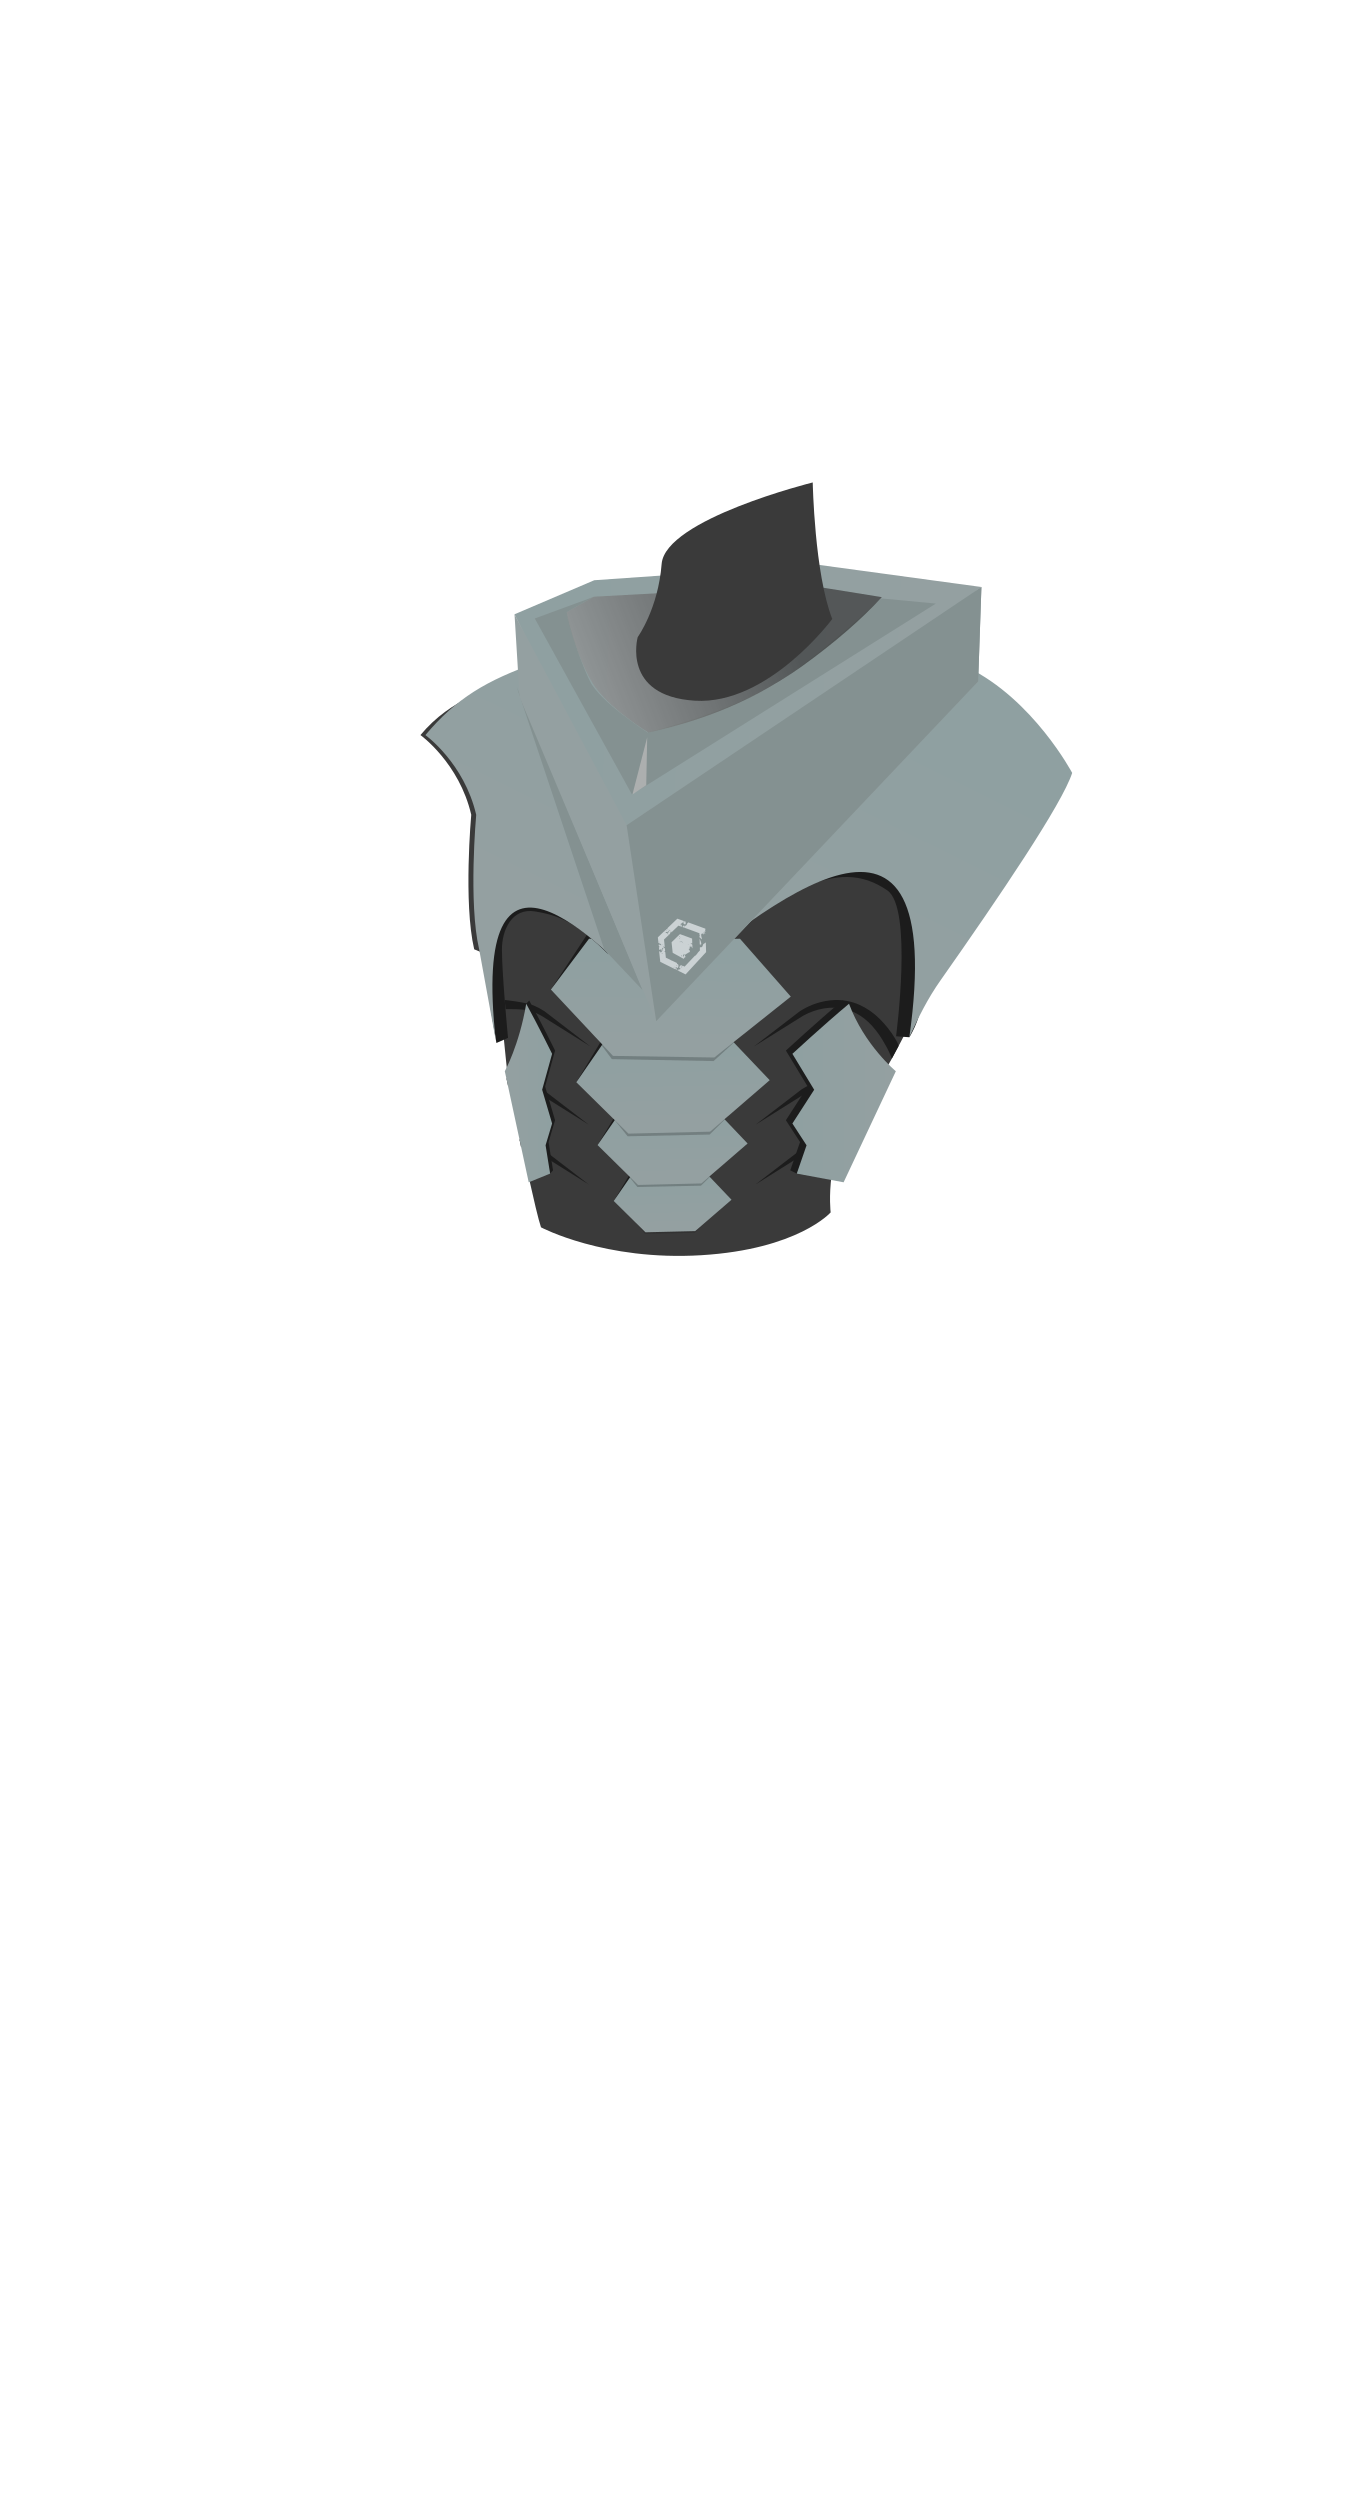
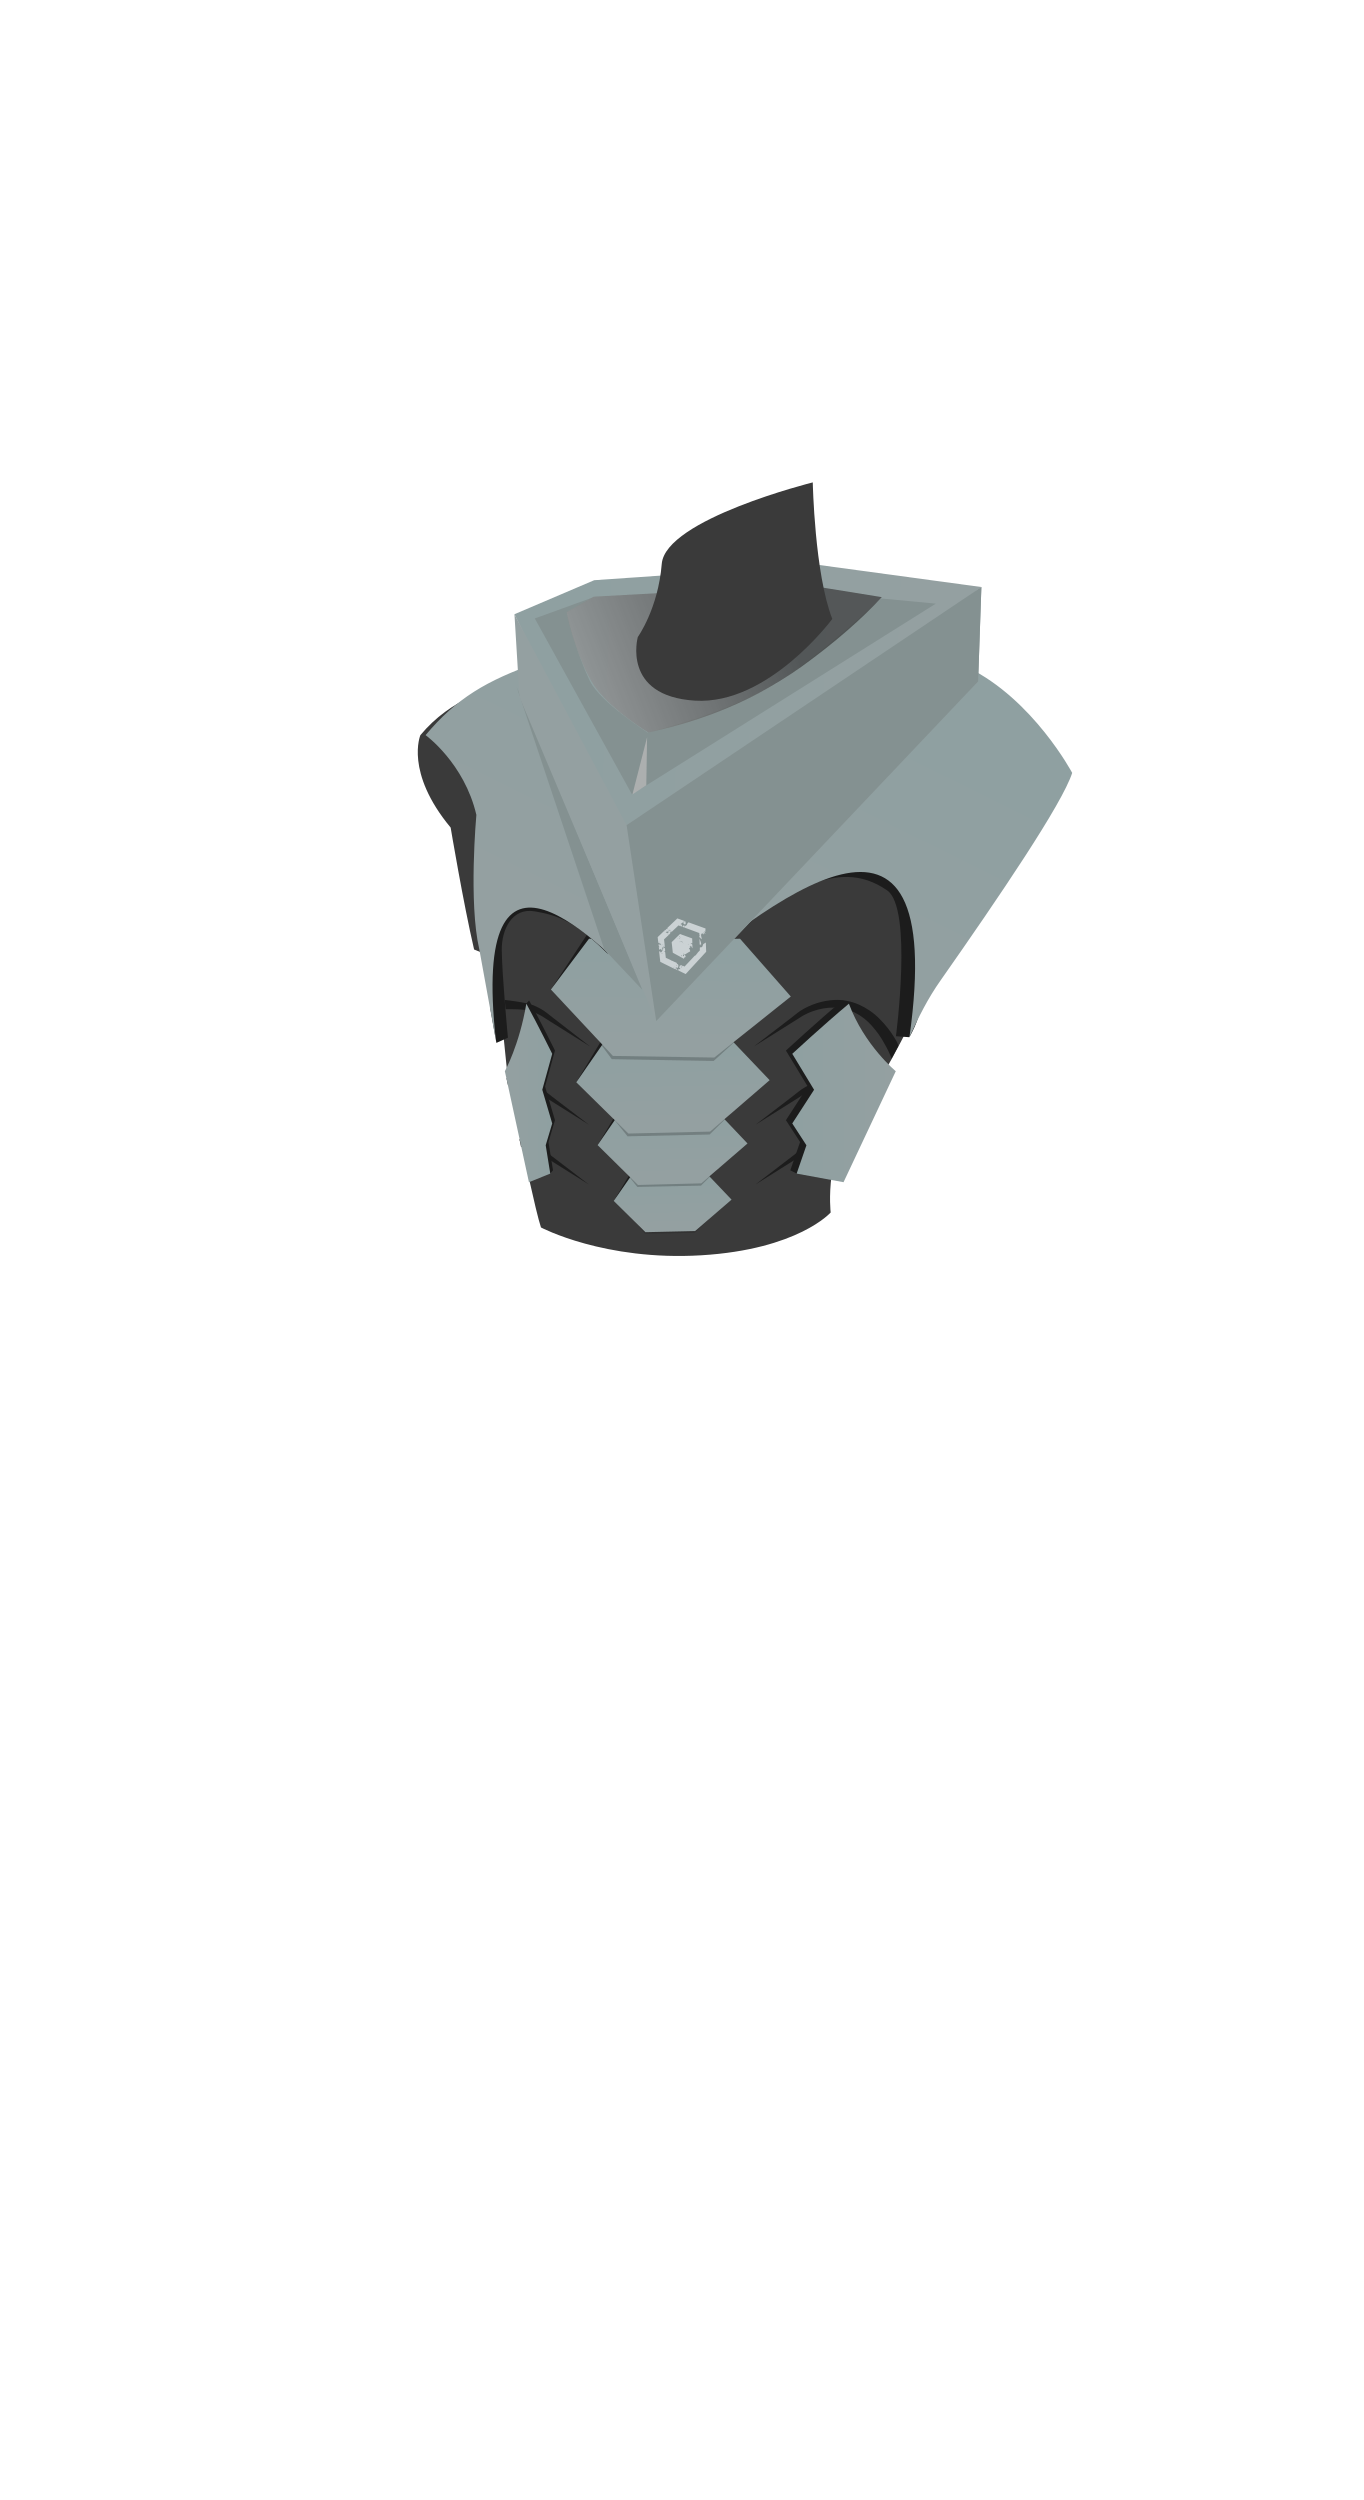
- <svg xmlns="http://www.w3.org/2000/svg" xmlns:xlink="http://www.w3.org/1999/xlink" viewBox="0 0 837.97 1536.05">
-   <defs>
-     <style>.cls-1{fill:none;}.cls-2{fill:#3a3a3a;}.cls-10,.cls-11,.cls-12,.cls-13,.cls-14,.cls-15,.cls-16,.cls-17,.cls-2,.cls-4,.cls-5,.cls-6,.cls-7,.cls-8,.cls-9{fill-rule:evenodd;}.cls-3,.cls-4,.cls-5{fill:#1c1c1c;}.cls-4{opacity:0.25;}.cls-6{fill:url(#linear-gradient);}.cls-7{fill:url(#linear-gradient-2);}.cls-8{fill:url(#linear-gradient-3);}.cls-9{fill:url(#linear-gradient-4);}.cls-10{fill:url(#linear-gradient-5);}.cls-11{fill:url(#linear-gradient-6);}.cls-12{fill:#849191;}.cls-13{fill:#c6c2c2;}.cls-13,.cls-18{opacity:0.61;}.cls-14{fill:#94a0a1;}.cls-15{opacity:0.71;fill:url(#linear-gradient-7);}.cls-16{fill:url(#linear-gradient-8);}.cls-17{fill:url(#linear-gradient-9);}.cls-19{fill:#f8fbff;}</style>
-     <linearGradient id="linear-gradient" x1="410.45" y1="725.95" x2="410.03" y2="752.33" gradientTransform="matrix(1, -0.04, 0.04, 1, -26.15, 16.94)" gradientUnits="userSpaceOnUse">
-       <stop offset="0" stop-color="#8fa0a1" />
-       <stop offset="1" stop-color="#94a0a1" />
-     </linearGradient>
-     <linearGradient id="linear-gradient-2" x1="411.86" y1="688.34" x2="411.32" y2="721.94" xlink:href="#linear-gradient" />
-     <linearGradient id="linear-gradient-3" x1="413.74" y1="645.34" x2="413.05" y2="688.66" xlink:href="#linear-gradient" />
-     <linearGradient id="linear-gradient-4" x1="412.56" y1="586.47" x2="411.69" y2="640.23" gradientTransform="matrix(1, 0, 0, 1, 0, 0)" xlink:href="#linear-gradient" />
-     <linearGradient id="linear-gradient-5" x1="487.73" y1="407.91" x2="395.79" y2="594.03" gradientTransform="matrix(1, 0, 0, 1, 0, 0)" xlink:href="#linear-gradient" />
-     <linearGradient id="linear-gradient-6" x1="350.16" y1="431.04" x2="572.19" y2="440.39" gradientTransform="matrix(1, 0, 0, 1, 0, 0)" xlink:href="#linear-gradient" />
-     <linearGradient id="linear-gradient-7" x1="477.82" y1="372.65" x2="338.38" y2="427.27" gradientUnits="userSpaceOnUse">
-       <stop offset="0" stop-color="#3a3a3a" />
-       <stop offset="1" stop-color="#a1a1a1" />
-     </linearGradient>
-     <linearGradient id="linear-gradient-8" x1="486.86" y1="671.57" x2="550.42" y2="671.57" gradientTransform="matrix(1, 0, 0, 1, 0, 0)" xlink:href="#linear-gradient" />
-     <linearGradient id="linear-gradient-9" x1="409.92" y1="671.57" x2="438.98" y2="671.57" gradientTransform="matrix(-1, 0, 0, 1, 749.14, 0)" xlink:href="#linear-gradient" />
-   </defs>
-   <g id="Layer_2" data-name="Layer 2">
+ <svg xmlns="http://www.w3.org/2000/svg" version="1.1" id="Layer_1" x="0px" y="0px" viewBox="0 0 838 1536.1" style="enable-background:new 0 0 838 1536.1;" xml:space="preserve">
+   <style type="text/css">
+ 	.st0{fill:none;}
+ 	.st1{fill-rule:evenodd;clip-rule:evenodd;fill:#3A3A3A;}
+ 	.st2{fill:#1C1C1C;}
+ 	.st3{opacity:0.25;fill-rule:evenodd;clip-rule:evenodd;fill:#1C1C1C;enable-background:new    ;}
+ 	.st4{fill-rule:evenodd;clip-rule:evenodd;fill:#1C1C1C;}
+ 	.st5{fill-rule:evenodd;clip-rule:evenodd;fill:url(#SVGID_1_);}
+ 	.st6{fill-rule:evenodd;clip-rule:evenodd;fill:url(#SVGID_00000179610358075864078070000009255043810390270357_);}
+ 	.st7{fill-rule:evenodd;clip-rule:evenodd;fill:url(#SVGID_00000183947164046003140050000009867891028772215981_);}
+ 	.st8{fill-rule:evenodd;clip-rule:evenodd;fill:url(#SVGID_00000137119921839839766610000014174718774943194784_);}
+ 	.st9{fill-rule:evenodd;clip-rule:evenodd;fill:url(#SVGID_00000075155127852703977390000007660785509727750282_);}
+ 	.st10{fill-rule:evenodd;clip-rule:evenodd;fill:url(#SVGID_00000097498419000246213340000010612098254511346837_);}
+ 	.st11{fill-rule:evenodd;clip-rule:evenodd;fill:#849191;}
+ 	.st12{opacity:0.61;fill-rule:evenodd;clip-rule:evenodd;fill:#C6C2C2;enable-background:new    ;}
+ 	.st13{fill-rule:evenodd;clip-rule:evenodd;fill:#94A0A1;}
+ 	
+ 		.st14{opacity:0.71;fill-rule:evenodd;clip-rule:evenodd;fill:url(#SVGID_00000067227144561260711190000003055527908600903832_);enable-background:new    ;}
+ 	.st15{fill-rule:evenodd;clip-rule:evenodd;fill:url(#SVGID_00000016757690161599408240000007399924126152208553_);}
+ 	.st16{fill-rule:evenodd;clip-rule:evenodd;fill:url(#SVGID_00000139973129516088905980000007596069410620854197_);}
+ 	.st17{opacity:0.61;}
+ 	.st18{fill:#F8FBFF;}
+ </style>
+   <g id="Layer_2_00000085231146985066519760000000551844946720623776_">
    <g id="base">
-       <rect class="cls-1" x="0.32" width="837.33" height="1536.05" />
+       <rect x="0.3" class="st0" width="837.3" height="1536.1" />
    </g>
    <g id="chest_08">
-       <path class="cls-2" d="M655.72,474.86c-6.12,19-44.68,75.93-80.83,127.37-15.89,22.6-26.32,53.6-45.09,75.39-24.2,28.1-19.43,67.31-19.43,67.31s-20,22.68-79.5,26.3-98.47-17.14-98.47-17.14c-3.19-9.41-12.3-52.83-12.3-52.83l-3.91-31.48-4.09-6.51-7.57-74.47-13.18-5.53c-6.71-28.76-1.81-82.64-1.81-82.64-7.35-31.85-31.21-49-31.21-49,19-22.68,42.23-28.81,73.48-39.83,19.94-7.05,38.85-18.17,49.87-25.28L384,385c3.38-2.21,11.24-3.43,11.24-3.43s-7.22,9.3-5.36,18.27,14.11,33.85,56.19,23,57.76-57.31,57.76-57.31,8.82,5.14,13,8.72c13.13,11.41,38.36,28.8,69.07,43.7C626.33,437.53,655.72,474.86,655.72,474.86Z" />
-       <path class="cls-3" d="M463.2,643l22.7-17.43,2.84-2.17,1.42-1.09.71-.55.35-.27.43-.29a42.81,42.81,0,0,1,21.24-6.77,34.75,34.75,0,0,1,15,2.88A41.64,41.64,0,0,1,540.47,626a64,64,0,0,1,9.34,11.8c2.66,4.22,2.22,5,2.22,5l-4.09,7.63a50.32,50.32,0,0,0-4.3-9,57.2,57.2,0,0,0-7.71-11,35.8,35.8,0,0,0-10.35-8.09,29.54,29.54,0,0,0-12.68-3.21,36.8,36.8,0,0,0-13.27,2.19,37.66,37.66,0,0,0-6.2,2.8l-6,3.75Z" />
-       <path class="cls-3" d="M535.79,670.05a20.15,20.15,0,0,0-6.95-4.64,34.76,34.76,0,0,0-15-2.88,42.82,42.82,0,0,0-21.23,6.77l-.43.29-1.06.82-1.42,1.09-2.84,2.18-22.7,17.42,24.23-15.2,6-3.75a37.66,37.66,0,0,1,6.2-2.8,36.78,36.78,0,0,1,13.26-2.19,29.83,29.83,0,0,1,12.69,3.21,20.31,20.31,0,0,1,5.77,4.09Z" />
-       <path class="cls-3" d="M516.83,699.39a11,11,0,0,0-3-.15,42.9,42.9,0,0,0-14.62,3.29A41.34,41.34,0,0,0,492.6,706l-.43.29-.35.27-.71.55-1.42,1.09-2.84,2.17-22.7,17.43,24.23-15.2,6-3.75a37.66,37.66,0,0,1,6.2-2.8,33,33,0,0,1,13.26-2.19l1.27.08Z" />
-       <path class="cls-3" d="M340.08,625.57l-2.83-2.17-1.42-1.09-1.07-.82-.43-.29a40.92,40.92,0,0,0-6.61-3.48c-4.58-1.93-17.67-3.33-17.67-3.33l.65,5.66s11.36-.32,15.65,1.2a37.29,37.29,0,0,1,6.2,2.8l6,3.75L362.78,643Z" />
-       <path class="cls-3" d="M339.13,673.68l-2.83-2.18-1.42-1.09-.71-.55-.36-.27-.43-.29a42.82,42.82,0,0,0-21.23-6.77c-.44,0-.6.05-1,.05.15.25,1,4.58,1,4.58a36.75,36.75,0,0,1,13.26,2.19,37.29,37.29,0,0,1,6.2,2.8l6,3.75,24.23,15.2Z" />
-       <path class="cls-3" d="M339.13,710.38l-2.83-2.17-1.42-1.09-.71-.55-.36-.27-.43-.29a40.92,40.92,0,0,0-6.61-3.48,35.05,35.05,0,0,0-7.67-2.47,29.64,29.64,0,0,1,1,4.63,23.16,23.16,0,0,1,5.26,1.37,37.29,37.29,0,0,1,6.2,2.8l6,3.75,24.23,15.2Z" />
-       <polygon class="cls-4" points="390.79 751.32 396.3 758.14 426.97 757.49 435.55 749.01 390.79 751.32" />
-       <polygon class="cls-5" points="377.09 737.91 387.26 721.02 433.45 720.33 388.85 724.06 377.09 737.91" />
-       <polygon class="cls-6" points="396.59 757.14 377.09 737.91 387.95 722.15 433.45 720.33 449.45 737.14 427.14 756.41 396.59 757.14" />
-       <polygon class="cls-4" points="384.62 720.64 391.63 729.33 430.7 728.51 441.63 717.7 384.62 720.64" />
-       <polygon class="cls-5" points="367.16 703.56 380.12 682.04 438.95 681.16 382.15 685.92 367.16 703.56" />
-       <polygon class="cls-7" points="392.01 728.06 367.16 703.56 381.01 683.48 438.95 681.16 459.34 702.59 430.93 727.13 392.01 728.06" />
-       <polygon class="cls-4" points="376.6 686.95 385.65 698.16 436.01 697.1 450.1 683.16 376.6 686.95" />
-       <polygon class="cls-5" points="354.11 664.95 370.8 637.21 446.64 636.07 373.42 642.2 354.11 664.95" />
-       <polygon class="cls-8" points="386.13 696.53 354.11 664.95 371.95 639.06 446.64 636.07 472.92 663.69 436.29 695.32 386.13 696.53" />
-       <polygon class="cls-4" points="365.28 636.41 375.94 650.76 438.45 651.94 456.61 635.36 365.28 636.41" />
-       <polygon class="cls-5" points="338.48 608 360.56 574.43 454.66 576.79 363.55 580.76 338.48 608" />
-       <polygon class="cls-9" points="376.63 648.76 338.48 608 361.89 576.79 454.66 576.79 485.88 612.34 438.89 649.75 376.63 648.76" />
-       <path class="cls-5" d="M305,640.84l7.15-3.15s-3.64-37.44-3.76-54.05c-.08-12,6-26.15,20.55-23.61s24.17,6.05,45,26.4c0,0-19.15-28.79-49.68-30.73s-22.66,64.78-22.66,64.78Z" />
-       <path class="cls-5" d="M558.73,637.31l-8.16-.61S561,558,545.22,547.11s-31.69-10.7-52.89-1.33c0,0,44.92-27.93,57.25-10.67s16.77,72,16.28,81.87S558.73,637.31,558.73,637.31Z" />
-       <path class="cls-10" d="M658.77,474.9c-6.12,19-44.68,75.93-80.83,127.36-8,11.31-13.59,22.73-19.21,35,24.16-172.91-83.47-85.76-157.8-23.86-33.29-36.13-112.11-117.22-96.31,25.91L294.4,583.31c-6.71-28.76-1.81-82.65-1.81-82.65-7.35-31.84-31.21-49-31.21-49,19-22.69,37.5-33.62,68.76-44.65,19.94-7,43.57-13.36,54.59-20.46l2.35-1.57c3.38-2.2,11.24-3.43,11.24-3.43s-7.22,9.31-5.36,18.28,14.11,33.85,56.19,23,57.76-57.32,57.76-57.32,8.81,5.15,13,8.72c13.13,11.42,43.8,20.93,74.51,35.82C634.82,429.69,658.77,474.9,658.77,474.9Z" />
-       <polygon class="cls-11" points="316.13 377.43 386.83 523.07 603 360.67 502.22 346.95 365.14 356.5 316.13 377.43" />
-       <polygon class="cls-12" points="371.26 583.41 317.43 421.9 394.73 608.25 371.26 583.41" />
-       <path class="cls-12" d="M575,370.85l-33.8-3.2a589,589,0,0,1-55.05,46.19C455.37,436.47,397.82,450,397.82,450s-29.15-18.67-35.4-31.58c-9-18.6-14.2-42.25-14.2-42.25l16.69-9.53L328.58,380l59.7,108.14Z" />
-       <polygon class="cls-13" points="388.59 488.12 397.65 453.03 397.06 482.45 388.59 488.12" />
-       <polygon class="cls-14" points="403.17 627.44 319.25 428.33 316.13 377.43 385.01 507.02 603 360.67 601 418.67 403.17 627.44" />
-       <path class="cls-15" d="M348.22,376.15l16.69-9.53,93.26-5.08,47.69-.44,35.95,5.79c-11.95,13.11-28.48,27.67-49,42.45-35.33,25.37-70.65,35.48-94.4,40.74-8.26-5-26.73-18-34.2-30.17C356.2,407,349.35,384.53,348.22,376.15Z" />
-       <polyline class="cls-12" points="385.01 507.02 603 360.67 601 418.67 403.17 627.44" />
-       <path class="cls-2" d="M499.36,296.42s1.06,56,12,83.89c0,0-39.22,53-84.43,50.21s-35.1-39.08-35.1-39.08,12.55-17.35,14.69-44.91S499.36,296.42,499.36,296.42Z" />
-       <path class="cls-5" d="M521.65,616.72s-2.51-1.24-4-2c-16,13.38-34.79,30.77-34.79,30.77l13.38,22.08-13.38,20.74,8.7,13.38-6,17.39,4,2L501,700.89Z" />
-       <path class="cls-16" d="M550.42,658.19s-19.4-16.05-28.77-41.47c-16,13.38-34.79,30.77-34.79,30.77l13.38,22.08-13.38,20.74,8.7,13.38-6,17.39,28.77,5.35Z" />
-       <path class="cls-5" d="M323.32,616.72l1.83-2c7.34,13.38,15.9,30.77,15.9,30.77l-6.12,22.08,6.12,20.74-4,13.38,2.75,17.39-1.83,2-5.23-20.19Z" />
-       <path class="cls-17" d="M310.16,658.19s8.88-16.05,13.16-41.47c7.34,13.38,15.9,30.77,15.9,30.77l-6.11,22.08,6.11,20.74-4,13.38L338,721.08l-13.15,5.35Z" />
-       <g class="cls-18">
-         <path class="cls-19" d="M421.19,568.42c.2-.07.33-.09,0,0Z" />
-         <path class="cls-19" d="M420.7,566.41c-.24.26-.82.07-1,.57.33.22.44.86,1.1,1,.95-.22.21-1,.53-1.66l-.83-.3a.68.68,0,0,0-.25.54Z" />
-         <path class="cls-19" d="M429.94,580.09c.11.33.22.63.31.86l.19-.85.42.17c.21-.8-.51-2.48-1-3.56Z" />
-         <path class="cls-19" d="M433.67,579.35l0-.53a1.88,1.88,0,0,1-.3.52A.88.88,0,0,1,433.67,579.35Z" />
-         <path class="cls-19" d="M420.73,569.25c.22-.59-.42-.37-.76-.67l0,.49c-.25-.06-.1-.4-.34-.3,0,.23-.21.51-.29.82l.85.31s0,0,.05,0l0,0,9.51,3.49,0,1c.35.29.15.39.09.83a.84.84,0,0,1,0,.3,2.51,2.51,0,0,1,0-.3.11.11,0,0,0-.07-.09l0,.76a3.21,3.21,0,0,1,1.2,1.27c.82-.7-.77-2.31.16-2.9l-.53,0c.08-.28,1-.71.69-.84.44.14,1.26.7,1.27,1l-.32-1.7c0,.2.93,1,1,1.23.31-.24-.52-1.48-.84-1.46a6.92,6.92,0,0,0,1,0l0-.63a.77.77,0,0,0-.25-.1,1,1,0,0,1,.23-.48l0-.7-10.53-3.85a1.8,1.8,0,0,1-.32.39l-.08-.07-.38.76c-.1-.4.06.28-.18.39a.84.84,0,0,1-.81.56Zm-.31.51c.17.07-.3-.34-.14-.35C420.58,568.73,420.69,570.23,420.42,569.76Z" />
-         <path class="cls-19" d="M433.67,579.37h-.36l-.07.07a.08.08,0,0,1,0-.07c-.23,0-.4.09-.43.41-1.37,0-.65,2.46-2.34,2.29.21,0,.42-.14.31-.34a2.34,2.34,0,0,1-.79.51l.05,1.72-1.37,1.44.1.11c-.6.31-1,1.68-1.88,1.78l-6.25,6.62-1-.48-.39.36c.29-.76-.54-.48-1-.86l0,.63c-.31-.08-.12-.52-.43-.38,0,.42-.59,1-.36,1.6a.92.92,0,0,0,.47.09s0,0,0,0h0a1.41,1.41,0,0,1,.32-.08.9.9,0,0,0,.3-.21l-.2.24c0,.07-.13.18,0,0,0,0,0,0-.1,0a.89.89,0,0,1-.32.08l0,0a1.35,1.35,0,0,0,.08.24l.18-.1c-.07.21-.13.19-.18.1-.46.28-.16.31,0,.48-1.06-.22-.87.45-1.94,0,.57.18.44.39.22.62l.61.3a.9.9,0,0,0-.23-.19c.16,0,.31,0,.46-.16l-.19.37,4.3,2.13L433.84,585Zm-14.79,15.09c.21.09-.4-.44-.19-.46C419.08,593.13,419.22,595.06,418.88,594.46Z" />
-         <path class="cls-19" d="M412.54,572.56c0,.05,0,0,0,0l0,0S412.54,572.57,412.54,572.56Z" />
-         <path class="cls-19" d="M412.4,572.67l.13-.11C412.44,572.56,412.28,572.47,412.4,572.67Z" />
-         <polygon class="cls-19" points="412.58 572.51 412.57 572.51 412.57 572.52 412.58 572.51" />
-         <path class="cls-19" d="M412.59,572.78l-.21-.07c.07.13.06.2,0,.25Z" />
-         <path class="cls-19" d="M412.17,573.18l.22-.21C412.28,573.09,412,573,412.17,573.18Z" />
-         <path class="cls-19" d="M425.45,582.74l-.07-2.34a4.65,4.65,0,0,0-1-.65c-.33-.4.74,0,.95-.08h0l-.09-3-7.46-2.73-5.15,5,.68,6.48,6.82,3.73.16-.18c-.18-.1-.1-.3-.11-.5s.31-.24.42,0l-.23.44.8-.95a3,3,0,0,0-.75-1.47c-.08.54-.25,1.6-.9,1.13.08-.53.48-1.19.15-1.58,1,.33-.39.76.56.89.2-.23.08-.53.07-.74.13.41.64.26.86.35.7-.69,1.39-.8,2.2-1.48-.09,0-.11,0,0,0h0l.17.08.39-.46a2.42,2.42,0,0,0-.79-1.56c.41-.45.73-.16.93-.7-1.16,0,.21,0-.35-.71.3-.44.43.18.75.15a1.29,1.29,0,0,0-.22-.66.65.65,0,0,0-.44,0c.2-.14.34-.1.44,0C424.83,581.27,425,582.22,425.45,582.74Zm-7.36-6.62a1,1,0,0,0,.18.16c0-.29.21.13,0,0v.08C417.73,576.14,418,576.38,418.09,576.12Zm-.43-.82c-.16,0,0,.24,0,.41h-.41C417.27,575.37,417.31,575.2,417.66,575.3Zm-1.48,1.2-.1-.06h.9Zm.9-.52c-.35.26-.21.08-.18,0l-.2,0c.19-.1.21,0,.2,0l.42,0C417.1,576,416.93,576.12,417.08,576Zm.11.66c.41,0,.28-.21.22-.45C418,576.5,417.75,577,417.19,576.64Zm.52,2.27-.07-.31c.12-.19.23.28.38.25Zm.88,8.14c.5-.57.22.29.33.49C418.4,587.8,418.7,587.25,418.59,587.05Zm.48-7.9,0-.17c-.18-.46-1.18-.19-.94-.89.17.38.93.48,1.4.73Zm1,.39h-.41l.55-.1Zm2.59.79c-.06.09.11-.37.37-.28C423,580.09,422.75,580.45,422.65,580.33Z" />
-         <path class="cls-19" d="M415.51,594.33l.65.47c.72-.27.69-1.11.77-1.74-.52.15.07-.74-.56-.9l-.2.34c-.32-.08-.23-.51-.25-.82h0l-3.25-1.55a1.26,1.26,0,0,1-.41.09.26.26,0,0,0-.06.16c-.1-.11-.05-.14.06-.16s.15-.13.22-.18l-3.37-1.62-.36-3.45a.61.61,0,0,1-.44-.16.84.84,0,0,1,.36-.64l-.14-1.3h0v-.11l-.79-.78-.08.09c-.24,1.28-1.09,3.21-1.8,3.21-.05-.65-.48-.84-.86-.73l.67,6.42,9.1,4.52c.1-.12.23-.14.45,0l0,.15.59.29c0-.31,0-.65.05-.91l-.74,0c-.5-1,1.07-.51,1-1C416.17,594.34,415.68,594.49,415.51,594.33ZM406.9,586c-.11,0-.14-.11-.26-.09-.2-.37.15-.44.44-.21Zm6.93,8.46.31-.13.23.5Zm.6-.68-.21,0,.52-.26Zm1.19-.36a1.31,1.31,0,0,1-.24.38.52.52,0,0,1,.24-.38c0-.1,0-.19-.05-.26l.51-.26C416.22,593.05,415.87,593.22,415.62,593.44Zm.39.33a.41.41,0,0,1,.13.25A.66.66,0,0,0,416,593.77Z" />
-         <path class="cls-19" d="M407.76,582a.87.87,0,0,1,.68-.26l-.2-1.93,0-.07h0l-.26-2.48,4-3.81a.37.37,0,0,1-.39-.06c.1-.51.51-.42.86-.68a1.57,1.57,0,0,1-.56-.43l-.15-.06h.07l-.58-.51-.05.05c-.18.76-.76,1.93-1.24,1.93,0-.56-.61-.54-.87-.25,0-.15.2-.19.26-.29l-.5-.07c.34-.63,1.16-.29,1.28-.8.07.31-.2.53.32.68.47-.09.08-.75.1-1,.44.05.54-.07.65-.2l0-.08,0,0a.64.64,0,0,1,.55-.17,1.41,1.41,0,0,0,.11.75l.73.27v0a1.58,1.58,0,0,1-.09-.36c.09-.07.1.2.09.36a1,1,0,0,0,.1.21l.4-.38h0l3.77-3.63,1,.36.06-.06a.18.18,0,0,0,0-.2l.39-.2c.12.09-.16.22-.35.4a.43.43,0,0,0,0,.07l.95.35a6.37,6.37,0,0,0,.1-.71c-.4.11.06-.58-.43-.7l-.16.26c-.24-.06-.18-.39-.19-.64.85-.29,1.67-1.44,2.24-1.65l-4.28-1.56-6.36,6.1c.13,0,.24,0,.33-.25-.15.76.16.17,0,.78a.61.61,0,0,0-.56-.27l-.49.46c.31,0,.6.06.22.44l0,0c-.22-.09-.45-.14-.32-.39l-4.79,4.59.38,3.6c.36-.6,1.18,1.33,1.55.07-.22,1.27.25.29,0,1.3-.27-.49-.86-.51-1.44-.46l.09.79c.36.06.58.19.11.71a.13.13,0,0,0,.06.05l-.1,0,.17,1.67c.51-.18,1.07-.13,1.18-.69.12.53-.3.88.49,1.14.7-.12.1-1.24.13-1.66.66.1.8-.11,1-.32l0-.14Zm2.93-8-.12.18c-.08,0-.1-.06-.18-.05C410.26,573.82,410.5,573.78,410.69,573.91Zm.87-2.8-.34.31-.33,0Zm-.75-.43-.26.29-.05-.24Zm-1.32,1.16a.46.46,0,0,0-.2-.13C409.44,571.75,409.65,571.69,409.49,571.84Zm-1,.1-.23.44-.13-.22Zm-3.44,7.11c0-.2,0-.4-.27-.55l.56.22C405.23,578.61,405.18,578.89,405.09,579.05Zm.14,3.17a.86.86,0,0,0-.3-.23C405.15,582.06,405.47,582,405.23,582.22Zm2.51-2,0,.57-.09-.15Zm-1,3.32c0-.06-.38-.32-.24-.41C406.44,583.06,406.88,583.29,406.76,583.54Zm0-2.76-.09-.39.47-.09Zm.52.73,1-.46-.49.5Z" />
+       <path class="st1" d="M655.7,474.9c-6.1,19-44.7,75.9-80.8,127.4c-15.9,22.6-26.3,53.6-45.1,75.4c-24.2,28.1-19.4,67.3-19.4,67.3    s-20,22.7-79.5,26.3s-98.5-17.1-98.5-17.1c-3.2-9.4-12.3-52.8-12.3-52.8l-3.9-31.5l-4.1-6.5l-7.6-74.5l-13.2-5.5    c-6.7-28.8-14.4-74.9-14.4-74.9c-28.3-34.1-18.6-56.8-18.6-56.8c19-22.7,42.2-28.8,73.5-39.8c19.9-7,38.9-18.2,49.9-25.3l2.3-1.5    c3.4-2.2,11.2-3.4,11.2-3.4s-7.2,9.3-5.4,18.3s14.1,33.9,56.2,23s57.8-57.3,57.8-57.3s8.8,5.1,13,8.7    c13.1,11.4,38.4,28.8,69.1,43.7C626.3,437.5,655.7,474.9,655.7,474.9z" />
+       <path class="st2" d="M463.2,643l22.7-17.4l2.8-2.2l1.4-1.1l0.7-0.5l0.4-0.3l0.4-0.3c6.4-4.1,13.7-6.4,21.2-6.8    c5.2-0.2,10.3,0.8,15,2.9c4.7,2.1,9,5,12.6,8.7c3.6,3.6,6.7,7.5,9.3,11.8c2.7,4.2,2.2,5,2.2,5l-4.1,7.6c-1.1-3.1-2.6-6.1-4.3-9    c-2.1-4-4.7-7.6-7.7-11c-2.9-3.3-6.4-6.1-10.3-8.1c-3.9-2-8.3-3.1-12.7-3.2c-4.5-0.1-9,0.7-13.3,2.2c-2.1,0.7-4.2,1.7-6.2,2.8    l-6,3.8L463.2,643z" />
+       <path class="st2" d="M535.8,670c-2-2-4.3-3.6-7-4.6c-4.7-2.1-9.8-3-15-2.9c-7.6,0.3-14.9,2.7-21.2,6.8l-0.4,0.3l-1.1,0.8l-1.4,1.1    l-2.8,2.2l-22.7,17.4l24.2-15.2l6-3.8c2-1.1,4.1-2.1,6.2-2.8c4.2-1.5,8.7-2.3,13.3-2.2c4.4,0.1,8.7,1.2,12.7,3.2    c2.1,1,4.1,2.4,5.8,4.1L535.8,670z" />
+       <path class="st2" d="M516.8,699.4c-1-0.2-2-0.2-3-0.2c-5,0.2-10,1.3-14.6,3.3c-2.3,1-4.5,2.1-6.6,3.5l-0.4,0.3l-0.4,0.3l-0.7,0.5    l-1.4,1.1l-2.8,2.2l-22.7,17.4l24.2-15.2l6-3.8c2-1.1,4.1-2.1,6.2-2.8c4.2-1.6,8.7-2.4,13.3-2.2l1.3,0.1L516.8,699.4z" />
+       <path class="st2" d="M340.1,625.6l-2.8-2.2l-1.4-1.1l-1.1-0.8l-0.4-0.3c-2.1-1.4-4.3-2.5-6.6-3.5c-4.6-1.9-17.7-3.3-17.7-3.3    l0.6,5.7c0,0,11.4-0.3,15.6,1.2c2.1,0.7,4.2,1.7,6.2,2.8l6,3.8l24.2,15.2L340.1,625.6z" />
+       <path class="st2" d="M339.1,673.7l-2.8-2.2l-1.4-1.1l-0.7-0.5l-0.4-0.3l-0.4-0.3c-6.4-4.1-13.7-6.4-21.2-6.8c-0.4,0-0.6,0-1,0    c0.1,0.2,1,4.6,1,4.6c4.5-0.1,9,0.7,13.3,2.2c2.1,0.7,4.2,1.7,6.2,2.8l6,3.8l24.2,15.2L339.1,673.7z" />
+       <path class="st2" d="M339.1,710.4l-2.8-2.2l-1.4-1.1l-0.7-0.5l-0.4-0.3l-0.4-0.3c-2.1-1.4-4.3-2.5-6.6-3.5c-2.5-1.1-5-1.9-7.7-2.5    c0.5,1.5,0.8,3.1,1,4.6c1.8,0.2,3.6,0.7,5.3,1.4c2.1,0.7,4.2,1.7,6.2,2.8l6,3.8l24.2,15.2L339.1,710.4z" />
+       <polygon class="st3" points="390.8,751.3 396.3,758.1 427,757.5 435.5,749   " />
+       <polygon class="st4" points="377.1,737.9 387.3,721 433.5,720.3 388.9,724.1   " />
+       <linearGradient id="SVGID_1_" gradientUnits="userSpaceOnUse" x1="428.604" y1="810.236" x2="428.184" y2="783.856" gradientTransform="matrix(1 -4.000000e-02 -4.000000e-02 -1 16.81 1553.86)">
+         <stop offset="0" style="stop-color:#8FA0A1" />
+         <stop offset="1" style="stop-color:#94A0A1" />
+       </linearGradient>
+       <polygon class="st5" points="396.6,757.1 377.1,737.9 388,722.2 433.5,720.3 449.5,737.1 427.1,756.4   " />
+       <polygon class="st3" points="384.6,720.6 391.6,729.3 430.7,728.5 441.6,717.7   " />
+       <polygon class="st4" points="367.2,703.6 380.1,682 439,681.2 382.1,685.9   " />
+       <linearGradient id="SVGID_00000106857152042873550290000015401384441708117894_" gradientUnits="userSpaceOnUse" x1="430.013" y1="847.846" x2="429.473" y2="814.246" gradientTransform="matrix(1 -4.000000e-02 -4.000000e-02 -1 16.81 1553.86)">
+         <stop offset="0" style="stop-color:#8FA0A1" />
+         <stop offset="1" style="stop-color:#94A0A1" />
+       </linearGradient>
+       <polygon style="fill-rule:evenodd;clip-rule:evenodd;fill:url(#SVGID_00000106857152042873550290000015401384441708117894_);" points="    392,728.1 367.2,703.6 381,683.5 439,681.2 459.3,702.6 430.9,727.1   " />
+       <polygon class="st3" points="376.6,687 385.6,698.2 436,697.1 450.1,683.2   " />
+       <polygon class="st4" points="354.1,665 370.8,637.2 446.6,636.1 373.4,642.2   " />
+       <linearGradient id="SVGID_00000011007322625077823780000009330888677807881872_" gradientUnits="userSpaceOnUse" x1="431.892" y1="890.846" x2="431.202" y2="847.526" gradientTransform="matrix(1 -4.000000e-02 -4.000000e-02 -1 16.81 1553.86)">
+         <stop offset="0" style="stop-color:#8FA0A1" />
+         <stop offset="1" style="stop-color:#94A0A1" />
+       </linearGradient>
+       <polygon style="fill-rule:evenodd;clip-rule:evenodd;fill:url(#SVGID_00000011007322625077823780000009330888677807881872_);" points="    386.1,696.5 354.1,665 372,639.1 446.6,636.1 472.9,663.7 436.3,695.3   " />
+       <polygon class="st3" points="365.3,636.4 375.9,650.8 438.5,651.9 456.6,635.4   " />
+       <polygon class="st4" points="338.5,608 360.6,574.4 454.7,576.8 363.5,580.8   " />
+       <linearGradient id="SVGID_00000055676049114418322570000011018087271552031655_" gradientUnits="userSpaceOnUse" x1="412.563" y1="949.53" x2="411.693" y2="895.77" gradientTransform="matrix(1 0 0 -1 0 1536)">
+         <stop offset="0" style="stop-color:#8FA0A1" />
+         <stop offset="1" style="stop-color:#94A0A1" />
+       </linearGradient>
+       <polygon style="fill-rule:evenodd;clip-rule:evenodd;fill:url(#SVGID_00000055676049114418322570000011018087271552031655_);" points="    376.6,648.8 338.5,608 361.9,576.8 454.7,576.8 485.9,612.3 438.9,649.8   " />
+       <path class="st4" d="M305,640.8l7.1-3.2c0,0-3.6-37.4-3.8-54c-0.1-12,6-26.2,20.5-23.6s24.2,6,45,26.4c0,0-19.1-28.8-49.7-30.7    s-22.7,64.8-22.7,64.8L305,640.8z" />
+       <path class="st4" d="M558.7,637.3l-8.2-0.6c0,0,10.4-78.7-5.4-89.6s-31.7-10.7-52.9-1.3c0,0,44.9-27.9,57.2-10.7    s16.8,72,16.3,81.9S558.7,637.3,558.7,637.3z" />
+       <linearGradient id="SVGID_00000096045886023431897400000011408155433333623725_" gradientUnits="userSpaceOnUse" x1="487.731" y1="1128.09" x2="395.791" y2="941.97" gradientTransform="matrix(1 0 0 -1 0 1536)">
+         <stop offset="0" style="stop-color:#8FA0A1" />
+         <stop offset="1" style="stop-color:#94A0A1" />
+       </linearGradient>
+       <path style="fill-rule:evenodd;clip-rule:evenodd;fill:url(#SVGID_00000096045886023431897400000011408155433333623725_);" d="    M658.8,474.9c-6.1,19-44.7,75.9-80.8,127.4c-8,11.3-13.6,22.7-19.2,35c24.2-172.9-83.5-85.8-157.8-23.9    c-33.3-36.1-112.1-117.2-96.3,25.9l-10.2-56c-6.7-28.8-1.8-82.6-1.8-82.6c-7.4-31.8-31.2-49-31.2-49c19-22.7,37.5-33.6,68.8-44.6    c19.9-7,43.6-13.4,54.6-20.5l2.4-1.6c3.4-2.2,11.2-3.4,11.2-3.4s-7.2,9.3-5.4,18.3s14.1,33.9,56.2,23s57.8-57.3,57.8-57.3    s8.8,5.1,13,8.7c13.1,11.4,43.8,20.9,74.5,35.8C634.8,429.7,658.8,474.9,658.8,474.9z" />
+       <linearGradient id="SVGID_00000026124480277188802380000004529099755305956225_" gradientUnits="userSpaceOnUse" x1="350.16" y1="1104.964" x2="572.19" y2="1095.614" gradientTransform="matrix(1 0 0 -1 0 1536)">
+         <stop offset="0" style="stop-color:#8FA0A1" />
+         <stop offset="1" style="stop-color:#94A0A1" />
+       </linearGradient>
+       <polygon style="fill-rule:evenodd;clip-rule:evenodd;fill:url(#SVGID_00000026124480277188802380000004529099755305956225_);" points="    316.1,377.4 386.8,523.1 603,360.7 502.2,347 365.1,356.5   " />
+       <polygon class="st11" points="371.3,583.4 317.4,421.9 394.7,608.2   " />
+       <path class="st11" d="M575,370.9l-33.8-3.2c-17.4,16.5-35.8,31.9-55,46.2c-30.8,22.6-88.3,36.2-88.3,36.2s-29.1-18.7-35.4-31.6    c-9-18.6-14.2-42.2-14.2-42.2l16.7-9.5L328.6,380l59.7,108.1L575,370.9z" />
+       <polygon class="st12" points="388.6,488.1 397.6,453 397.1,482.5   " />
+       <polygon class="st13" points="403.2,627.4 319.2,428.3 316.1,377.4 385,507 603,360.7 601,418.7   " />
+       <linearGradient id="SVGID_00000061465887184471898280000000587143118498965385_" gradientUnits="userSpaceOnUse" x1="477.824" y1="1163.339" x2="338.384" y2="1108.719" gradientTransform="matrix(1 0 0 -1 0 1536)">
+         <stop offset="0" style="stop-color:#3A3A3A" />
+         <stop offset="1" style="stop-color:#A1A1A1" />
+       </linearGradient>
+       <path style="opacity:0.71;fill-rule:evenodd;clip-rule:evenodd;fill:url(#SVGID_00000061465887184471898280000000587143118498965385_);enable-background:new    ;" d="    M348.2,376.1l16.7-9.5l93.3-5.1l47.7-0.4l35.9,5.8c-12,13.1-28.5,27.7-49,42.5c-35.3,25.4-70.6,35.5-94.4,40.7    c-8.3-5-26.7-18-34.2-30.2C356.2,407,349.4,384.5,348.2,376.1z" />
+       <polyline class="st11" points="385,507 603,360.7 601,418.7 403.2,627.4   " />
+       <path class="st1" d="M499.4,296.4c0,0,1.1,56,12,83.9c0,0-39.2,53-84.4,50.2s-35.1-39.1-35.1-39.1s12.5-17.4,14.7-44.9    S499.4,296.4,499.4,296.4z" />
+       <path class="st4" d="M521.7,616.7c0,0-2.5-1.2-4-2c-16,13.4-34.8,30.8-34.8,30.8l13.4,22.1l-13.4,20.7l8.7,13.4l-6,17.4l4,2    l11.4-20.2L521.7,616.7z" />
+       <linearGradient id="SVGID_00000119804631883547723780000014525932509998100380_" gradientUnits="userSpaceOnUse" x1="486.86" y1="864.425" x2="550.42" y2="864.425" gradientTransform="matrix(1 0 0 -1 0 1536)">
+         <stop offset="0" style="stop-color:#8FA0A1" />
+         <stop offset="1" style="stop-color:#94A0A1" />
+       </linearGradient>
+       <path style="fill-rule:evenodd;clip-rule:evenodd;fill:url(#SVGID_00000119804631883547723780000014525932509998100380_);" d="    M550.4,658.2c0,0-19.4-16-28.8-41.5c-16,13.4-34.8,30.8-34.8,30.8l13.4,22.1l-13.4,20.7l8.7,13.4l-6,17.4l28.8,5.3L550.4,658.2z" />
+       <path class="st4" d="M323.3,616.7l1.8-2c7.3,13.4,15.9,30.8,15.9,30.8l-6.1,22.1l6.1,20.7l-4,13.4l2.8,17.4l-1.8,2l-5.2-20.2    L323.3,616.7z" />
+       <linearGradient id="SVGID_00000015351007998952752880000010270945680450045825_" gradientUnits="userSpaceOnUse" x1="455.92" y1="864.425" x2="484.98" y2="864.425" gradientTransform="matrix(-1 0 0 -1 795.14 1536)">
+         <stop offset="0" style="stop-color:#8FA0A1" />
+         <stop offset="1" style="stop-color:#94A0A1" />
+       </linearGradient>
+       <path style="fill-rule:evenodd;clip-rule:evenodd;fill:url(#SVGID_00000015351007998952752880000010270945680450045825_);" d="    M310.2,658.2c0,0,8.9-16,13.2-41.5c7.3,13.4,15.9,30.8,15.9,30.8l-6.1,22.1l6.1,20.7l-4,13.4l2.8,17.4l-13.1,5.3L310.2,658.2z" />
+       <g class="st17">
+         <path class="st18" d="M421.2,568.4C421.4,568.3,421.5,568.3,421.2,568.4z" />
+         <path class="st18" d="M420.7,566.4c-0.2,0.3-0.8,0.1-1,0.6c0.3,0.2,0.4,0.9,1.1,1c1-0.2,0.2-1,0.5-1.7l-0.8-0.3     c-0.2,0.1-0.3,0.3-0.2,0.5L420.7,566.4z" />
+         <path class="st18" d="M429.9,580.1c0.1,0.3,0.2,0.6,0.3,0.9l0.2-0.8l0.4,0.2c0.2-0.8-0.5-2.5-1-3.6L429.9,580.1z" />
+         <path class="st18" d="M433.7,579.3v-0.5c-0.1,0.2-0.2,0.4-0.3,0.5C433.5,579.3,433.6,579.3,433.7,579.3z" />
+         <path class="st18" d="M420.7,569.2c0.2-0.6-0.4-0.4-0.8-0.7v0.5c-0.2-0.1-0.1-0.4-0.3-0.3c0,0.2-0.2,0.5-0.3,0.8l0.9,0.3     c0,0,0,0,0,0l0,0l9.5,3.5v1c0.4,0.3,0.1,0.4,0.1,0.8c0,0.1,0,0.2,0,0.3c0-0.1,0-0.2,0-0.3c0,0,0-0.1-0.1-0.1v0.8     c0.5,0.3,0.9,0.7,1.2,1.3c0.8-0.7-0.8-2.3,0.2-2.9h-0.5c0.1-0.3,1-0.7,0.7-0.8c0.4,0.1,1.3,0.7,1.3,1l-0.3-1.7c0,0.2,0.9,1,1,1.2     c0.3-0.2-0.5-1.5-0.8-1.5c0.3,0,0.7,0,1,0v-0.6c-0.1,0-0.2-0.1-0.2-0.1c0-0.2,0.1-0.3,0.2-0.5v-0.7l-10.5-3.8     c-0.1,0.1-0.2,0.3-0.3,0.4l-0.1-0.1l-0.4,0.8c-0.1-0.4,0.1,0.3-0.2,0.4c-0.1,0.3-0.4,0.6-0.8,0.6L420.7,569.2z M420.4,569.8     c0.2,0.1-0.3-0.3-0.1-0.3C420.6,568.7,420.7,570.2,420.4,569.8z" />
+         <path class="st18" d="M433.7,579.4h-0.4l-0.1,0.1c0,0,0,0,0-0.1c-0.2,0-0.4,0.1-0.4,0.4c-1.4,0-0.6,2.5-2.3,2.3     c0.2,0,0.4-0.1,0.3-0.3c-0.2,0.2-0.5,0.4-0.8,0.5l0,1.7l-1.4,1.4l0.1,0.1c-0.6,0.3-1,1.7-1.9,1.8l-6.2,6.6l-1-0.5l-0.4,0.4     c0.3-0.8-0.5-0.5-1-0.9v0.6c-0.3-0.1-0.1-0.5-0.4-0.4c0,0.4-0.6,1-0.4,1.6c0.1,0.1,0.3,0.1,0.5,0.1l0,0l0,0     c0.1,0,0.2-0.1,0.3-0.1c0.1,0,0.2-0.1,0.3-0.2l-0.2,0.2c0,0.1-0.1,0.2,0,0c0,0,0,0-0.1,0c-0.1,0-0.2,0.1-0.3,0.1l0,0     c0,0.1,0,0.2,0.1,0.2l0.2-0.1c-0.1,0.2-0.1,0.2-0.2,0.1c-0.5,0.3-0.2,0.3,0,0.5c-1.1-0.2-0.9,0.5-1.9,0c0.6,0.2,0.4,0.4,0.2,0.6     l0.6,0.3c-0.1-0.1-0.1-0.1-0.2-0.2c0.2,0,0.3,0,0.5-0.2l-0.2,0.4l4.3,2.1l12.6-13.7L433.7,579.4z M418.9,594.5     c0.2,0.1-0.4-0.4-0.2-0.5C419.1,593.1,419.2,595.1,418.9,594.5z" />
+         <path class="st18" d="M412.5,572.6C412.5,572.6,412.5,572.6,412.5,572.6L412.5,572.6C412.5,572.6,412.5,572.6,412.5,572.6z" />
+         <path class="st18" d="M412.4,572.7l0.1-0.1C412.4,572.6,412.3,572.5,412.4,572.7z" />
+         <polygon class="st18" points="412.6,572.5 412.6,572.5 412.6,572.5    " />
+         <path class="st18" d="M412.6,572.8l-0.2-0.1c0.1,0.1,0.1,0.2,0,0.2L412.6,572.8z" />
+         <path class="st18" d="M412.2,573.2l0.2-0.2C412.3,573.1,412,573,412.2,573.2z" />
+         <path class="st18" d="M425.5,582.7l-0.1-2.3c-0.3-0.3-0.6-0.5-1-0.7c-0.3-0.4,0.7,0,1-0.1l0,0l-0.1-3l-7.5-2.7l-5.1,5l0.7,6.5     l6.8,3.7l0.2-0.2c-0.2-0.1-0.1-0.3-0.1-0.5s0.3-0.2,0.4,0l-0.2,0.4l0.8-1c-0.1-0.6-0.4-1.1-0.8-1.5c-0.1,0.5-0.2,1.6-0.9,1.1     c0.1-0.5,0.5-1.2,0.1-1.6c1,0.3-0.4,0.8,0.6,0.9c0.2-0.2,0.1-0.5,0.1-0.7c0.1,0.4,0.6,0.3,0.9,0.3c0.7-0.7,1.4-0.8,2.2-1.5     c-0.1,0-0.1,0,0,0l0,0l0.2,0.1l0.4-0.5c-0.1-0.6-0.3-1.2-0.8-1.6c0.4-0.5,0.7-0.2,0.9-0.7c-1.2,0,0.2,0-0.4-0.7     c0.3-0.4,0.4,0.2,0.8,0.2c0-0.2-0.1-0.5-0.2-0.7c-0.1-0.1-0.3-0.1-0.4,0c0.2-0.1,0.3-0.1,0.4,0     C424.8,581.3,425,582.2,425.5,582.7z M418.1,576.1c0.1,0.1,0.1,0.1,0.2,0.2c0-0.3,0.2,0.1,0,0v0.1     C417.7,576.1,418,576.4,418.1,576.1L418.1,576.1z M417.7,575.3c-0.2,0,0,0.2,0,0.4h-0.4C417.3,575.4,417.3,575.2,417.7,575.3     L417.7,575.3z M416.2,576.5l-0.1-0.1h0.9L416.2,576.5z M417.1,576c-0.4,0.3-0.2,0.1-0.2,0h-0.2c0.2-0.1,0.2,0,0.2,0h0.4     C417.1,576,416.9,576.1,417.1,576L417.1,576z M417.2,576.6c0.4,0,0.3-0.2,0.2-0.5C418,576.5,417.8,577,417.2,576.6L417.2,576.6z      M417.7,578.9l-0.1-0.3c0.1-0.2,0.2,0.3,0.4,0.2L417.7,578.9z M418.6,587c0.5-0.6,0.2,0.3,0.3,0.5     C418.4,587.8,418.7,587.2,418.6,587z M419.1,579.1V579c-0.2-0.5-1.2-0.2-0.9-0.9c0.2,0.4,0.9,0.5,1.4,0.7L419.1,579.1z      M420.1,579.5h-0.4l0.5-0.1L420.1,579.5z M422.7,580.3c-0.1,0.1,0.1-0.4,0.4-0.3C423,580.1,422.8,580.5,422.7,580.3L422.7,580.3z     " />
+         <path class="st18" d="M415.5,594.3l0.6,0.5c0.7-0.3,0.7-1.1,0.8-1.7c-0.5,0.2,0.1-0.7-0.6-0.9l-0.2,0.3c-0.3-0.1-0.2-0.5-0.2-0.8     l0,0l-3.2-1.5c-0.1,0.1-0.3,0.1-0.4,0.1c0,0-0.1,0.1-0.1,0.2c-0.1-0.1,0-0.1,0.1-0.2s0.1-0.1,0.2-0.2l-3.4-1.6l-0.4-3.5     c-0.2,0-0.3-0.1-0.4-0.2c0-0.3,0.1-0.5,0.4-0.6l-0.1-1.3l0,0v-0.1l-0.8-0.8l-0.1,0.1c-0.2,1.3-1.1,3.2-1.8,3.2     c0-0.7-0.5-0.8-0.9-0.7l0.7,6.4l9.1,4.5c0.1-0.1,0.2-0.1,0.5,0v0.2l0.6,0.3c0-0.3,0-0.7,0-0.9h-0.7c-0.5-1,1.1-0.5,1-1     C416.2,594.3,415.7,594.5,415.5,594.3z M406.9,586c-0.1,0-0.1-0.1-0.3-0.1c-0.2-0.4,0.1-0.4,0.4-0.2L406.9,586z M413.8,594.5     l0.3-0.1l0.2,0.5L413.8,594.5z M414.4,593.8h-0.2l0.5-0.3L414.4,593.8z M415.6,593.4c-0.1,0.1-0.1,0.3-0.2,0.4     C415.4,593.6,415.5,593.5,415.6,593.4c0-0.1,0-0.2,0-0.3l0.5-0.3C416.2,593,415.9,593.2,415.6,593.4L415.6,593.4z M416,593.8     c0.1,0.1,0.1,0.2,0.1,0.2C416.1,593.9,416.1,593.8,416,593.8L416,593.8z" />
+         <path class="st18" d="M407.8,582c0.2-0.2,0.4-0.3,0.7-0.3l-0.2-1.9v-0.1l0,0l-0.3-2.5l4-3.8c-0.1,0.1-0.3,0-0.4-0.1     c0.1-0.5,0.5-0.4,0.9-0.7c-0.2-0.1-0.4-0.2-0.6-0.4l-0.1-0.1h0.1l-0.6-0.5l0,0c-0.2,0.8-0.8,1.9-1.2,1.9c0-0.6-0.6-0.5-0.9-0.2     c0-0.2,0.2-0.2,0.3-0.3l-0.5-0.1c0.3-0.6,1.2-0.3,1.3-0.8c0.1,0.3-0.2,0.5,0.3,0.7c0.5-0.1,0.1-0.8,0.1-1c0.4,0,0.5-0.1,0.6-0.2     v-0.1l0,0c0.1-0.1,0.4-0.2,0.5-0.2c0,0.3,0,0.5,0.1,0.8l0.7,0.3l0,0c0-0.1-0.1-0.2-0.1-0.4c0.1-0.1,0.1,0.2,0.1,0.4     c0,0.1,0.1,0.1,0.1,0.2l0.4-0.4l0,0l3.8-3.6l1,0.4l0.1-0.1c0-0.1,0-0.1,0-0.2l0.4-0.2c0.1,0.1-0.2,0.2-0.4,0.4c0,0,0,0,0,0.1     l1,0.3c0-0.2,0.1-0.5,0.1-0.7c-0.4,0.1,0.1-0.6-0.4-0.7l-0.2,0.3c-0.2-0.1-0.2-0.4-0.2-0.6c0.9-0.3,1.7-1.4,2.2-1.7l-4.3-1.6     l-6.4,6.1c0.1,0,0.2,0,0.3-0.2c-0.1,0.8,0.2,0.2,0,0.8c-0.1-0.2-0.3-0.3-0.6-0.3l-0.5,0.5c0.3,0,0.6,0.1,0.2,0.4l0,0     c-0.2-0.1-0.5-0.1-0.3-0.4l-4.8,4.6l0.4,3.6c0.4-0.6,1.2,1.3,1.5,0.1c-0.2,1.3,0.2,0.3,0,1.3c-0.3-0.5-0.9-0.5-1.4-0.5l0.1,0.8     c0.4,0.1,0.6,0.2,0.1,0.7c0,0,0,0,0.1,0h-0.1l0.2,1.7c0.5-0.2,1.1-0.1,1.2-0.7c0.1,0.5-0.3,0.9,0.5,1.1c0.7-0.1,0.1-1.2,0.1-1.7     c0.7,0.1,0.8-0.1,1-0.3L407.8,582L407.8,582z M410.7,574l-0.1,0.2c-0.1,0-0.1-0.1-0.2,0C410.3,573.8,410.5,573.8,410.7,574     L410.7,574z M411.6,571.2l-0.3,0.3h-0.3L411.6,571.2z M410.8,570.8l-0.3,0.3l0-0.2L410.8,570.8z M409.5,571.9     c-0.1-0.1-0.1-0.1-0.2-0.1C409.4,571.8,409.6,571.7,409.5,571.9L409.5,571.9z M408.5,572l-0.2,0.4l-0.1-0.2L408.5,572z      M405,579.1c0-0.2,0-0.4-0.3-0.5l0.6,0.2C405.2,578.6,405.2,578.9,405,579.1L405,579.1z M405.2,582.3c-0.1-0.1-0.2-0.2-0.3-0.2     C405.1,582.1,405.5,582,405.2,582.3L405.2,582.3z M407.7,580.3v0.6l-0.1-0.2L407.7,580.3z M406.7,583.6c0-0.1-0.4-0.3-0.2-0.4     C406.4,583.1,406.9,583.3,406.7,583.6L406.7,583.6z M406.7,580.9l-0.1-0.4l0.5-0.1L406.7,580.9z M407.2,581.6l1-0.5l-0.5,0.5     L407.2,581.6z" />
      </g>
    </g>
  </g>
</svg>
